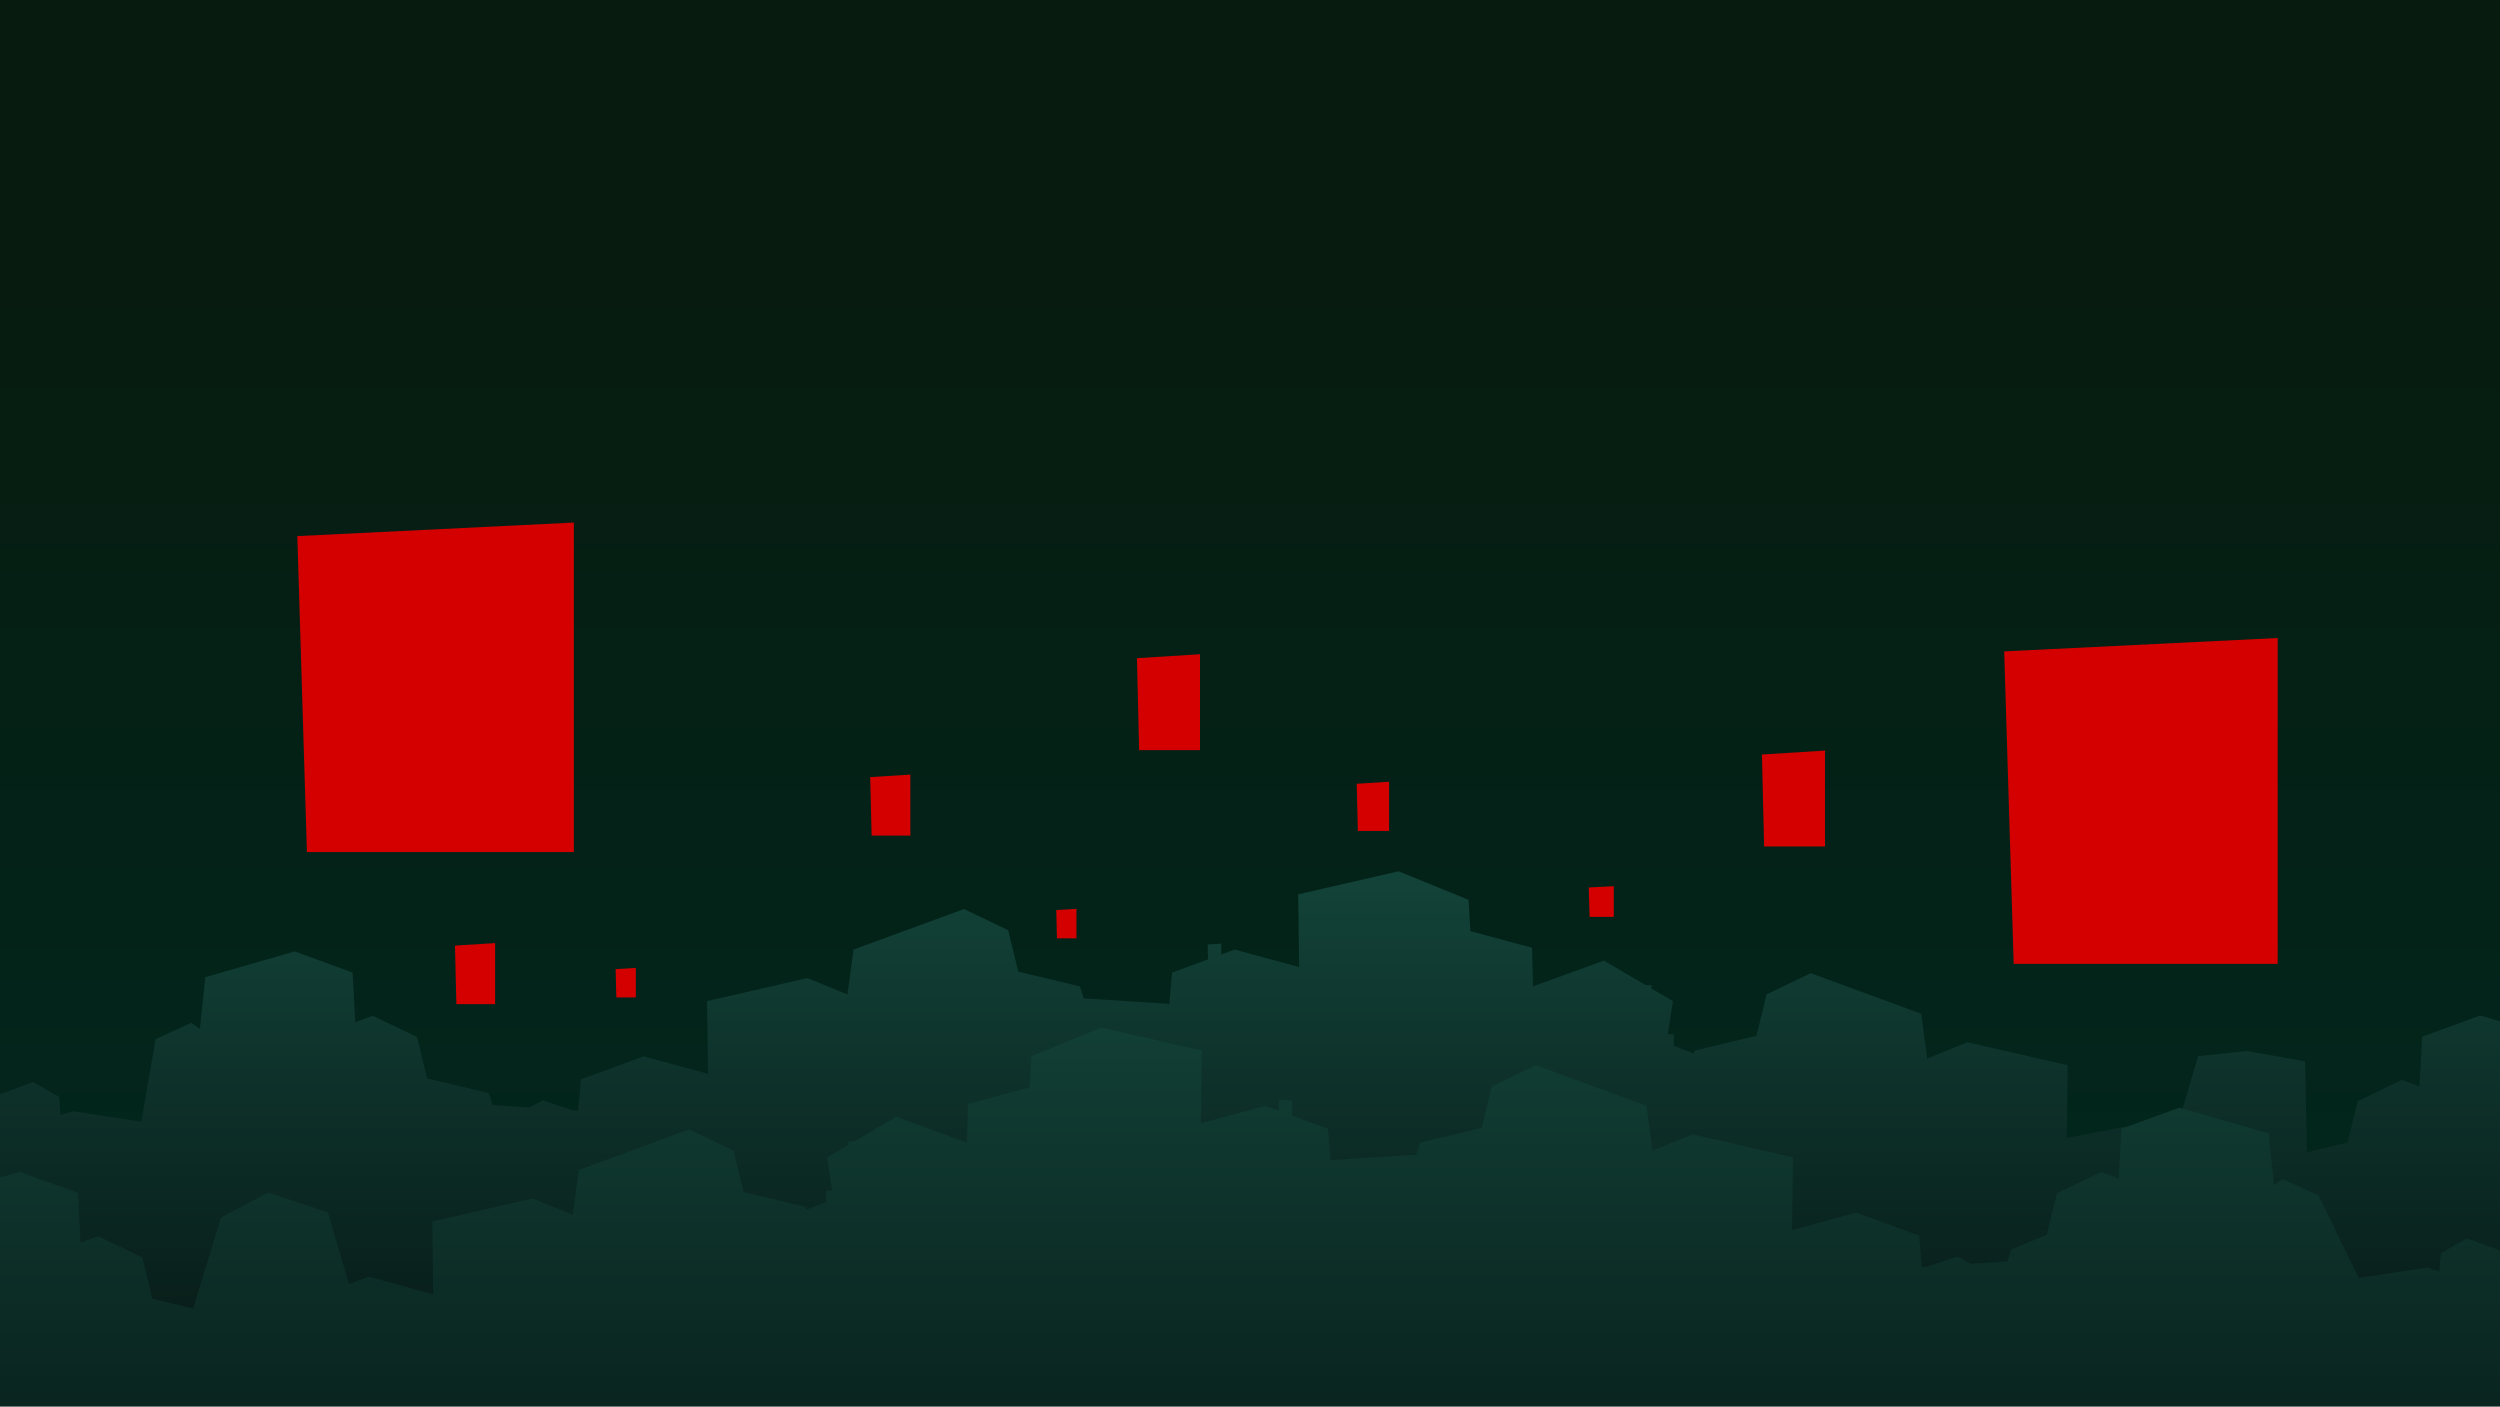
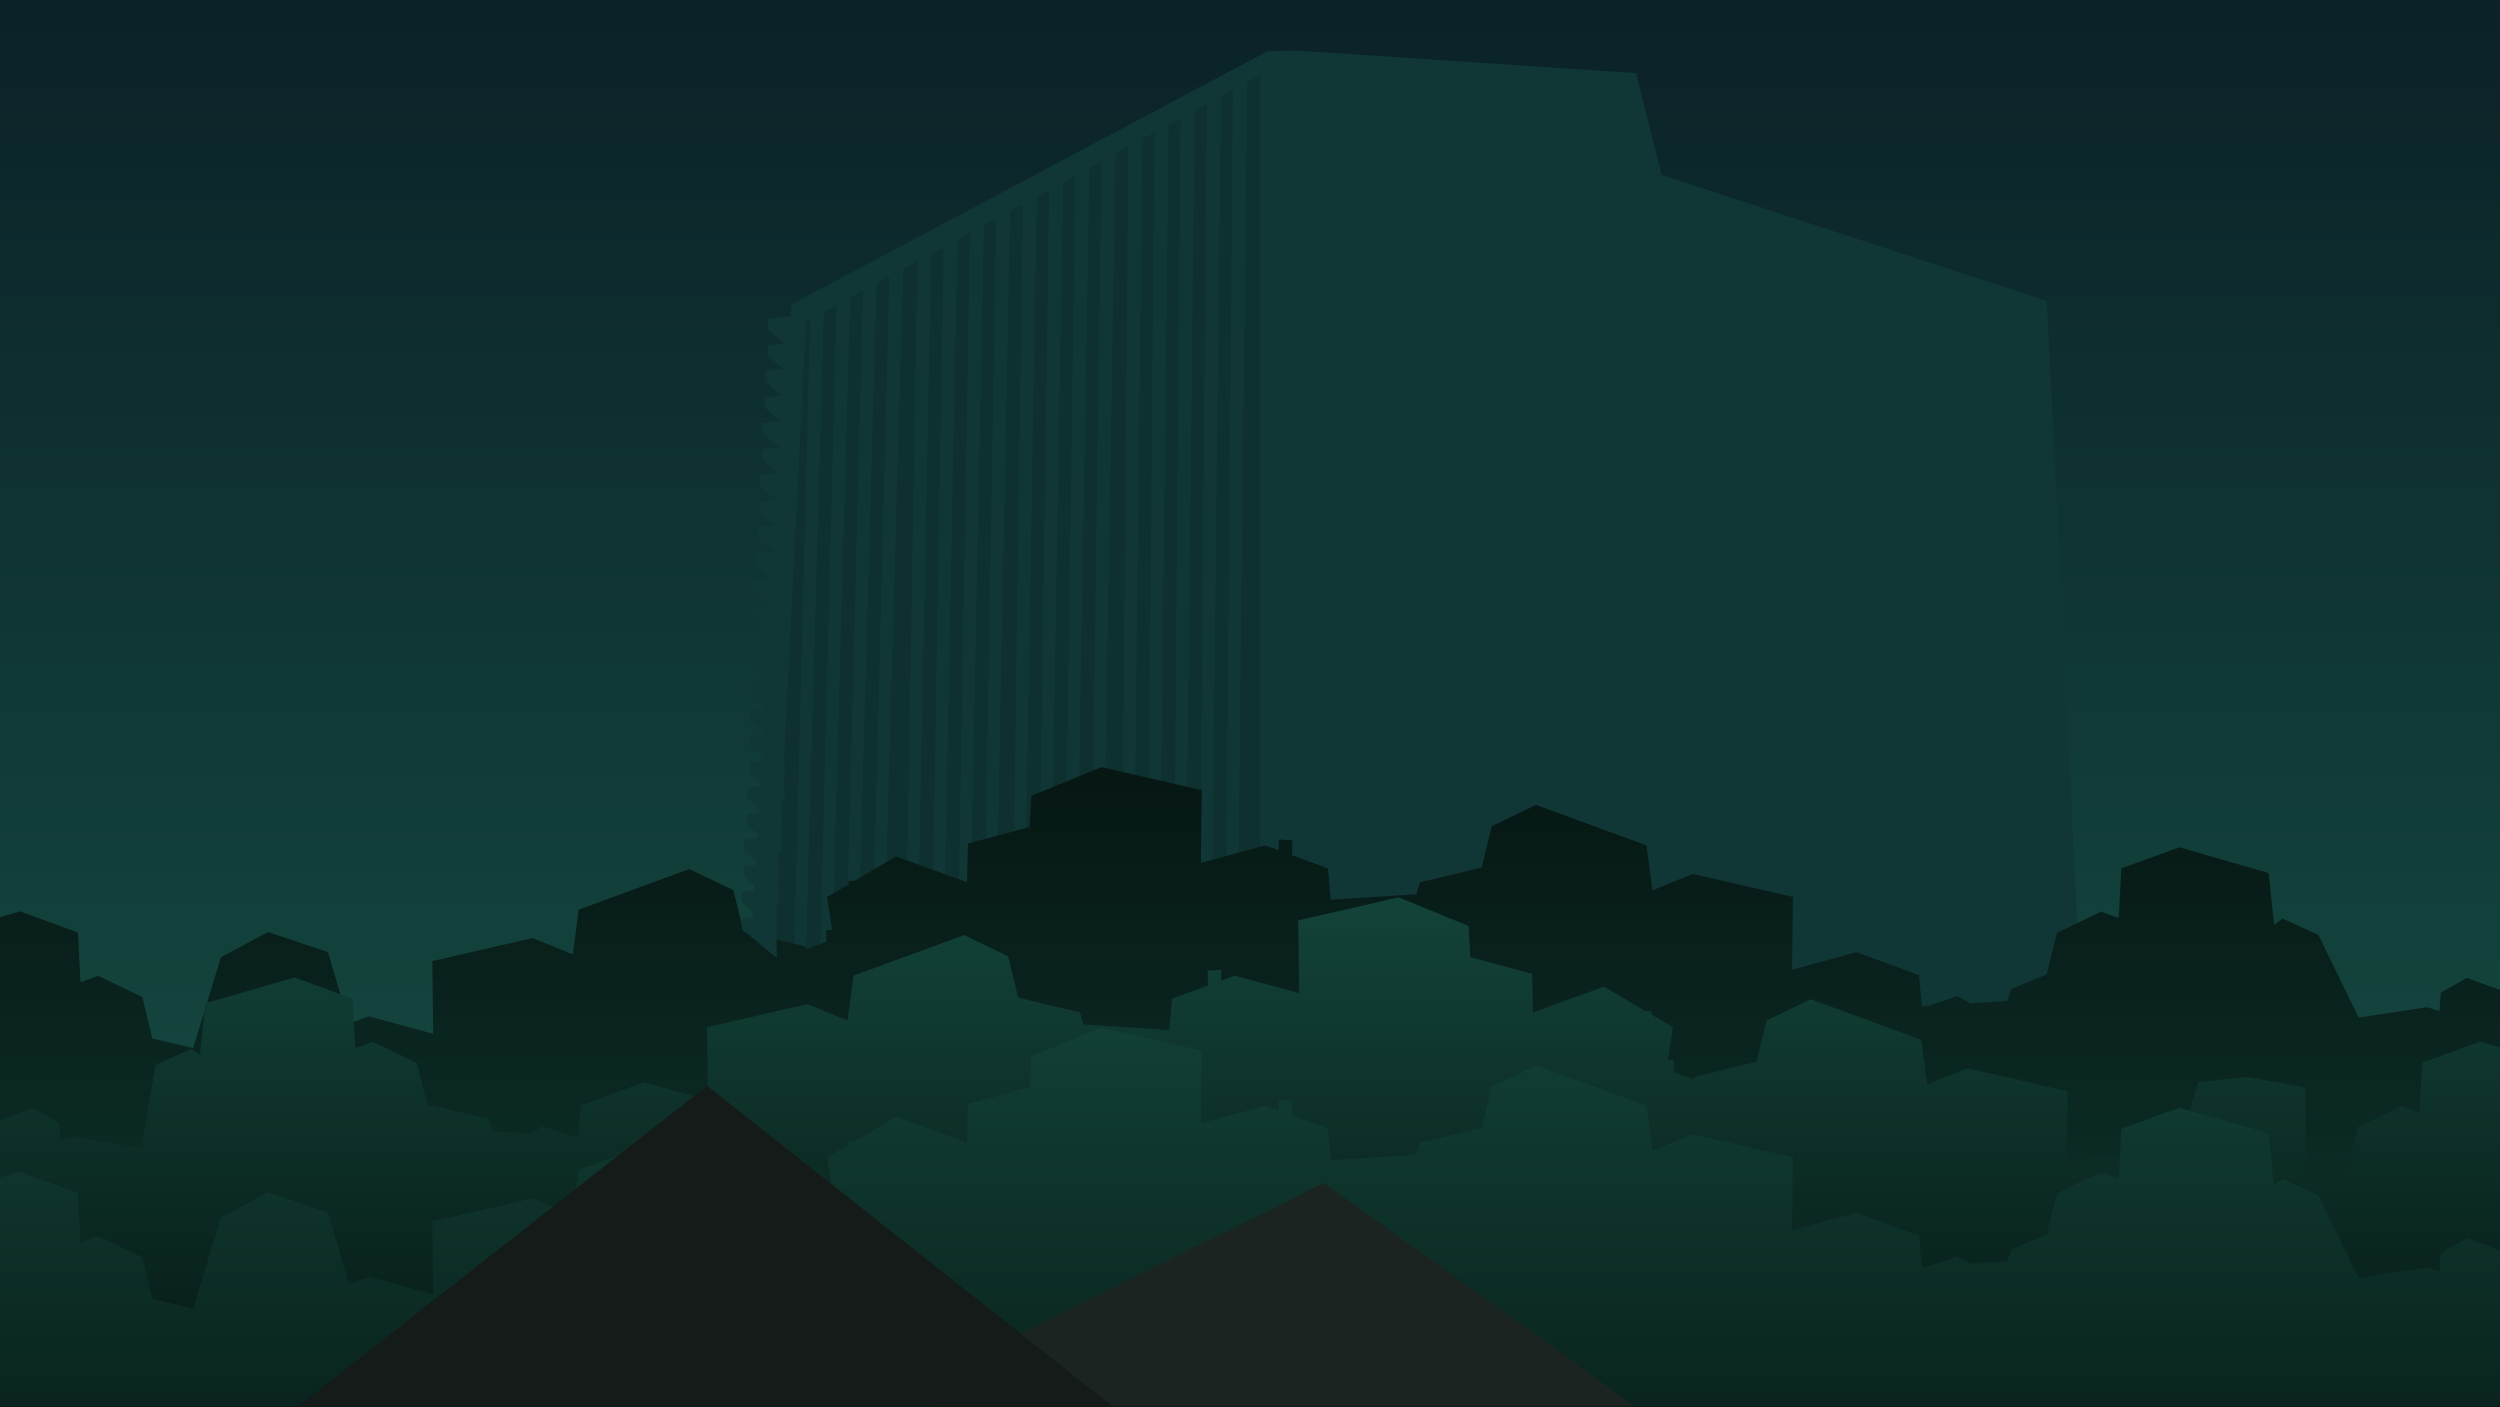
<svg xmlns="http://www.w3.org/2000/svg" xmlns:xlink="http://www.w3.org/1999/xlink" width="1920" height="1080" viewBox="0 0 508 285.75" version="1.1" id="svg8">
  <defs id="defs2">
+     <linearGradient id="linearGradient928">
+       <stop style="stop-color:#0b2228;stop-opacity:1" offset="0" id="stop924" />
+       <stop style="stop-color:#165044;stop-opacity:1" offset="1" id="stop926" />
+     </linearGradient>
    <linearGradient id="linearGradient1373">
      <stop id="stop1369" offset="0" style="stop-color:#165044;stop-opacity:1;" />
      <stop id="stop1371" offset="1" style="stop-color:#061613;stop-opacity:1" />
    </linearGradient>
-     <linearGradient id="linearGradient1162">
-       <stop style="stop-color:#002b22;stop-opacity:1" offset="0" id="stop1158" />
-       <stop style="stop-color:#071b0f;stop-opacity:1" offset="1" id="stop1160" />
-     </linearGradient>
-     <linearGradient xlink:href="#linearGradient1162" id="linearGradient1164" x1="264.583" y1="326.633" x2="264.583" y2="65.754" gradientUnits="userSpaceOnUse" />
-     <linearGradient xlink:href="#linearGradient1373" id="linearGradient1215" x1="253.898" y1="156.699" x2="253.898" y2="297.987" gradientUnits="userSpaceOnUse" gradientTransform="matrix(3.779529,0,0,3.779529,0,-42.5196)" />
+     <linearGradient xlink:href="#linearGradient1373" id="linearGradient1215" x1="253.898" y1="156.699" x2="253.898" y2="297.987" gradientUnits="userSpaceOnUse" gradientTransform="translate(0,5.291663)" />
    <linearGradient xlink:href="#linearGradient1373" id="linearGradient1380" gradientUnits="userSpaceOnUse" gradientTransform="matrix(-1,0,0,1,508,-3.8417974e-6)" x1="253.898" y1="168.606" x2="253.898" y2="339.791" />
+     <linearGradient xlink:href="#linearGradient1373" id="linearGradient864" gradientUnits="userSpaceOnUse" gradientTransform="matrix(-1,0,0,1,508,-52.91667)" x1="282.473" y1="446.418" x2="282.473" y2="218.083" />
+     <linearGradient xlink:href="#linearGradient928" id="linearGradient930" x1="282.878" y1="12.686" x2="282.878" y2="296.312" gradientUnits="userSpaceOnUse" />
  </defs>
-   <g id="layer1" transform="translate(0,-11.24997)">
-     <rect style="opacity:1;fill:url(#linearGradient1164);fill-opacity:1;stroke:none;stroke-width:0.265;stroke-miterlimit:4;stroke-dasharray:none;stroke-opacity:1" id="rect1111" width="508" height="285.75" x="-7.1054274e-15" y="11.25" />
-     <path style="opacity:1;fill:url(#linearGradient1215);fill-opacity:1;stroke:none;stroke-width:1;stroke-miterlimit:4;stroke-dasharray:none;stroke-opacity:1" d="m 1074.096,669.172 -77.074,17.678 0.707,55.861 -49.498,-13.436 -10.314,3.793 v -8.34 l -10.432,0.652 0.273,11.422 -27.611,10.15 -2.121,24.041 -65.76,-4.242 -2.83,-9.193 -47.375,-11.312 -7.779,-31.82 -33.941,-16.264 -84.852,31.113 -4.594,34.459 -30.799,-12.562 -77.074,17.676 0.707,55.863 -49.498,-13.436 -48.084,17.678 -2.121,24.041 -4.309,-0.277 -22.85,-7.627 -10.283,5.488 -28.318,-1.826 -2.83,-9.193 -47.375,-11.312 -7.779,-31.82 -33.941,-16.264 -13.51,4.953 -2.008,-38.162 -44.549,-16.264 -68.588,19.799 -4.18,39.814 L 147,785.5 119.5,798 l -11,63.5 -52.5,-8 c 0,0 -6.951,2.265 -9.494,3.092 L 45.5,842.5 25.5,831 0,840.338 V 909.482 1080 H 211 1920 V 784.359 l -15.273,-4.408 -44.549,16.264 -2.008,38.162 -13.51,-4.953 -33.941,16.264 -7.779,31.82 -31.299,7.475 -1.324,-69.84 -44.669,-8.001 -37.503,4.036 -16.209,54.936 -15.166,-5.576 -69.498,13.436 0.707,-55.863 -77.074,-17.676 -30.799,12.562 -4.594,-34.459 -84.852,-31.113 -33.941,16.264 -7.779,31.82 -47.375,11.312 -0.703,2.287 -15.529,-5.951 0.207,-8.715 -4.639,-0.289 3.912,-25.279 -16.484,-9.672 0.059,-2.504 -4.844,-0.303 -31.764,-18.635 -54.447,19.799 -0.707,-29.697 -47.375,-12.729 -1.414,-24.041 z" transform="matrix(0.2645833,0,0,0.2645833,0,11.24997)" id="path1207" />
-     <path id="path1067" d="m 60.416,120.186 56.19,-2.752 v 66.954 H 62.367 Z" style="opacity:1;fill:#d40000;stroke:none;stroke-width:0.242px;stroke-linecap:butt;stroke-linejoin:miter;stroke-opacity:1" />
-     <path style="opacity:1;fill:#d40000;stroke:none;stroke-width:0.062px;stroke-linecap:butt;stroke-linejoin:miter;stroke-opacity:1" d="m 231.026,144.991 12.812,-0.801 v 19.486 h -12.368 z" id="path1069" />
-     <path id="path1071" d="m 358.026,164.57 12.812,-0.801 v 19.486 h -12.368 z" style="opacity:1;fill:#d40000;fill-opacity:1;stroke:none;stroke-width:0.062px;stroke-linecap:butt;stroke-linejoin:miter;stroke-opacity:1" />
-     <path style="opacity:1;fill:#d40000;fill-opacity:1;stroke:none;stroke-width:0.04px;stroke-linecap:butt;stroke-linejoin:miter;stroke-opacity:1" d="m 176.828,169.159 8.153,-0.51 v 12.4 h -7.87 z" id="path1073" />
-     <path style="opacity:1;fill:#d40000;fill-opacity:1;stroke:none;stroke-width:0.032px;stroke-linecap:butt;stroke-linejoin:miter;stroke-opacity:1" d="m 275.686,170.514 6.57,-0.411 v 9.992 h -6.342 z" id="path1075" />
+   <g id="layer1" transform="translate(0,-11.24997)" style="display:inline">
+     <rect style="opacity:1;fill:url(#linearGradient930);fill-opacity:1;stroke:none;stroke-width:0.265;stroke-miterlimit:4;stroke-dasharray:none;stroke-opacity:1" id="rect1111" width="508" height="285.75" x="-7.1054274e-15" y="11.25" />
+     <path style="display:inline;opacity:1;fill:#103735;fill-opacity:1;stroke:none;stroke-width:0.265;stroke-miterlimit:4;stroke-dasharray:none;stroke-opacity:1" d="m 151.581,217.967 9.226,-144.849 96.695,-51.426 5.77,-0.189 69.198,4.613 5.153,20.665 78.279,25.635 7.705,157.15 z" id="path934" />
+     <g id="g1114" transform="translate(0,1.5875)">
+       <path id="path1062" d="M 163.777,75.015 256.117,24.876 V 191.167 l -98.954,14.817 z" style="opacity:1;fill:#0e302e;fill-opacity:1;stroke:none;stroke-width:0.265;stroke-miterlimit:4;stroke-dasharray:none;stroke-opacity:1" />
+       <path id="path1064" transform="matrix(0.2645833,0,0,0.2645833,0,11.24997)" d="m 957.844,57.016 -10.979,5.959 -5.217,620.971 9.195,-1.377 z m -20.123,10.926 -10.947,5.943 -5.15,613.059 9.188,-1.375 z m -20.121,10.926 -10.918,5.928 -5.084,605.148 9.18,-1.375 z m -20.123,10.926 -10.887,5.91 -5.018,597.238 9.172,-1.373 z m -20.123,10.926 -10.854,5.895 -4.953,589.326 9.162,-1.371 z m -20.51,11.137 -10.834,5.883 -8.148,581.748 9.145,-1.369 z m -20.184,10.959 -10.805,5.867 -8.035,573.805 9.135,-1.367 z m -20.184,10.959 -10.773,5.852 -7.926,565.863 9.127,-1.367 z m -20.184,10.961 -10.744,5.832 -7.812,557.922 9.117,-1.365 z m -20.504,11.131 -10.717,5.82 -9.244,550.084 9.104,-1.363 z m -20.215,10.977 -10.686,5.803 -9.111,542.127 9.096,-1.361 z m -20.215,10.977 -10.654,5.787 -8.979,534.168 9.088,-1.361 z m -20.215,10.977 -10.625,5.77 -8.844,526.211 9.08,-1.359 z m -21.551,11.701 -10.609,5.762 -13.068,518.375 9.055,-1.355 z m -20.309,11.027 -10.578,5.744 -12.865,510.371 9.045,-1.354 z m -20.307,11.027 -10.549,5.727 -12.664,502.367 9.037,-1.354 z m -20.309,11.027 -10.518,5.711 -12.463,494.361 9.029,-1.352 z" style="opacity:1;fill:#103735;fill-opacity:1;stroke:none;stroke-width:1;stroke-miterlimit:4;stroke-dasharray:none;stroke-opacity:1" />
+     </g>
+     <path style="opacity:1;fill:url(#linearGradient864);fill-opacity:1;stroke:none;stroke-width:0.265;stroke-miterlimit:4;stroke-dasharray:none;stroke-opacity:1" d="m 223.812,167.135 20.393,4.677 -0.187,14.78 13.096,-3.555 2.729,1.004 v -2.207 l 2.76,0.173 -0.072,3.022 7.306,2.686 0.561,6.361 17.399,-1.122 0.749,-2.432 12.535,-2.993 2.058,-8.419 8.98,-4.303 22.45,8.232 1.215,9.117 8.149,-3.324 20.393,4.677 -0.187,14.78 13.096,-3.555 12.722,4.677 0.561,6.361 1.14,-0.073 6.046,-2.018 2.721,1.452 7.493,-0.483 0.749,-2.432 7.243,-2.993 2.058,-8.419 8.98,-4.303 3.574,1.311 0.531,-10.097 11.787,-4.303 18.147,5.238 1.106,10.534 1.721,-1.271 7.276,3.307 8.202,16.801 13.891,-2.117 c 0,0 1.839,0.599 2.512,0.818 l 0.266,-3.728 5.292,-3.043 6.747,2.471 v 18.294 76.866 H 452.173 0 V 197.612 l 4.041,-1.166 11.787,4.303 0.531,10.097 3.574,-1.311 8.98,4.303 2.058,8.419 8.281,1.978 5.642,-18.478 9.574,-5.11 12.168,4.061 4.289,14.535 4.013,-1.475 13.096,3.555 -0.187,-14.78 20.393,-4.677 8.149,3.324 1.215,-9.117 22.45,-8.232 8.98,4.303 2.058,8.419 12.535,2.993 0.186,0.605 4.109,-1.575 -0.055,-2.306 1.227,-0.076 -1.035,-6.688 4.362,-2.559 -0.015,-0.662 1.282,-0.08 8.404,-4.93 14.406,5.238 0.187,-7.857 12.535,-3.368 0.374,-6.361 z" id="path862" />
+     <path style="opacity:1;fill:url(#linearGradient1215);fill-opacity:1;stroke:none;stroke-width:0.265;stroke-miterlimit:4;stroke-dasharray:none;stroke-opacity:1" d="m 284.188,193.593 -20.393,4.677 0.187,14.78 -13.096,-3.555 -2.729,1.004 v -2.207 l -2.76,0.173 0.072,3.022 -7.306,2.686 -0.561,6.361 -17.399,-1.122 -0.749,-2.432 -12.535,-2.993 -2.058,-8.419 -8.98,-4.303 -22.45,8.232 -1.215,9.117 -8.149,-3.324 -20.393,4.677 0.187,14.78 -13.096,-3.555 -12.722,4.677 -0.561,6.361 -1.14,-0.073 -6.046,-2.018 -2.721,1.452 -7.493,-0.483 -0.749,-2.432 -12.535,-2.993 -2.058,-8.419 -8.98,-4.303 -3.574,1.311 -0.531,-10.097 -11.787,-4.303 -18.147,5.238 -1.106,10.534 -1.721,-1.271 -7.276,3.307 -2.91,16.801 -13.891,-2.117 c 0,0 -1.839,0.599 -2.512,0.818 L 12.039,239.453 6.747,236.41 0,238.881 v 18.294 45.116 H 55.827 508 v -78.222 l -4.041,-1.166 -11.787,4.303 -0.531,10.097 -3.574,-1.311 -8.98,4.303 -2.058,8.419 -8.281,1.978 -0.35,-18.478 -11.819,-2.117 -9.923,1.068 -4.289,14.535 -4.013,-1.475 -18.388,3.555 0.187,-14.78 -20.393,-4.677 -8.149,3.324 -1.215,-9.117 -22.45,-8.232 -8.98,4.303 -2.058,8.419 -12.535,2.993 -0.186,0.605 -4.109,-1.575 0.055,-2.306 -1.227,-0.076 1.035,-6.688 -4.362,-2.559 0.016,-0.662 -1.282,-0.08 -8.404,-4.93 -14.406,5.238 -0.187,-7.857 -12.535,-3.368 -0.374,-6.361 z" id="path1207" />
    <g id="g1291" transform="translate(-602.1917,-225.425)">
      <path id="path1065" transform="matrix(0.2645833,0,0,0.2645833,0,11.24997)" d="m 1843.314,382.857 -258.053,12.857 3.393,113.59 L 1609.25,479.5 c 0,0 5.5,-36.5 5.25,-37.5 -0.25,-1 -3.75,-21.75 -3.75,-21.75 l -1,-12.5 3.5,13.5 c 0,0 4.75,24 4.5,25.5 -0.25,1.5 -7.5,34.5 -7.5,34.5 l -21.455,32.785 2.49,83.381 L 1632,610 1655.527,561.055 1655.125,560.25 c 0.125,-1.5 -1.625,-15.875 -1.75,-17.625 -0.125,-1.75 -1.125,-7.5 -1.125,-7.5 l 4.817,13.128 7.139,7.703 11.596,-0.254 1.572,-3.076 c 0,0 1.75,-12.625 1.25,-14.375 -0.5,-1.75 -5.25,-14.25 -5.625,-14.75 -0.375,-0.5 -4.875,-5.125 -4.875,-5.125 l 7.25,4.875 5.125,14.875 -0.875,14.75 0.375,1.625 2.5,1.5 7.5,-2 3.125,-8.875 -1.875,10.75 -8.625,3.125 -1.853,0.898 c 5.077,7.836 33.251,51.302 33.228,50.602 l 17.348,-1.85 c -1.167,-5.007 -7.068,-28.928 -7.068,-28.928 l -24.041,-46.67 c 0,0 20.859,-43.486 21.213,-44.9 0.353,-1.414 5.656,-26.871 5.656,-26.871 l -0.351,-15.557 3.889,16.617 -4.951,30.406 -20.506,39.244 3.184,13.789 5.881,9.229 c 3.702,-0.752 15.998,-2.51 15.998,-2.51 l 23.5,-24.25 6.25,-17 -5,19.25 -22.5,23.75 -16.846,2.959 15.697,24.635 6.01,29.344 -2.16,-0.404 c 0.912,1.176 2.299,2.967 2.299,2.967 l 12.75,13 23.5,-9.75 2.373,-13.127 9.471,-1.01 c 1.361,-2.913 5.154,-9.529 5.154,-9.529 l 9.016,-11.844 9.545,-12.904 0.178,-7.248 1.592,10.43 -14.674,19.799 -1.9,12.795 29.996,10.139 18.814,-12.811 v -49.824 l -14.383,-11.742 c 0,0 -18.738,-41.365 -19.445,-42.779 -0.707,-1.414 -12.375,-33.941 -12.375,-33.941 l -0.707,-22.627 3.889,23.334 12.375,32.881 18.738,39.598 11.908,10.014 z" style="opacity:1;fill:#800000;stroke:none;stroke-width:1.12px;stroke-linecap:butt;stroke-linejoin:miter;stroke-opacity:1" />
      <path id="path1169" transform="matrix(0.2645833,0,0,0.2645833,0,11.24997)" d="m 1672,569 -2.652,1.639 5.152,6.611 -0.25,8.125 2.375,10.125 -4.5,-8.125 0.5,-9.75 -6.404,-5.057 -1.871,1.156 -1.402,2.105 -4.092,11.678 2.894,7.117 6.25,8.375 7.75,5.875 -9.25,-4.625 -9.697,-10.881 L 1649.75,613.5 1680,629 l 23.5,-15.75 z" style="opacity:1;fill:#800000;fill-opacity:1;stroke:none;stroke-width:1;stroke-miterlimit:4;stroke-dasharray:none;stroke-opacity:1" />
      <path id="path1171" d="m 458.324,196.921 1.918,-2.977 3.506,-0.463 3.903,3.638 -4.299,7.607 -3.44,-2.58 z" style="opacity:1;fill:#800000;fill-opacity:1;stroke:none;stroke-width:0.265;stroke-miterlimit:4;stroke-dasharray:none;stroke-opacity:1" />
      <path id="path1173" d="m 430.684,178.846 2.432,-1.777 3.929,-0.935 7.203,4.209 -1.31,8.045 -4.771,2.806 -4.21,-1.777 z" style="opacity:1;fill:#800000;fill-opacity:1;stroke:none;stroke-width:0.265;stroke-miterlimit:4;stroke-dasharray:none;stroke-opacity:1" />
      <path id="path1175" d="m 477.17,179.228 -3.461,6.455 2.993,2.339 4.397,2.432 2.619,-5.893 -3.742,-3.368 z" style="opacity:1;fill:#800000;fill-opacity:1;stroke:none;stroke-width:0.265;stroke-miterlimit:4;stroke-dasharray:none;stroke-opacity:1" />
      <path id="path1183" d="m 445.492,202.213 c -0.066,0.331 -1.257,1.852 -1.257,1.852 l 0.794,1.521 1.786,-0.463 0.397,-1.257 z" style="opacity:1;fill:#800000;fill-opacity:1;stroke:none;stroke-width:0.265;stroke-miterlimit:4;stroke-dasharray:none;stroke-opacity:1" />
    </g>
-     <path style="opacity:1;fill:#d40000;stroke:none;stroke-width:0.239px;stroke-linecap:butt;stroke-linejoin:miter;stroke-opacity:1" d="m 407.253,143.613 55.573,-2.721 v 66.219 h -53.643 z" id="path1293" />
-     <path id="path1295" d="m 214.632,196.173 4.101,-0.246 v 5.995 h -3.959 z" style="opacity:1;fill:#d40000;fill-opacity:1;stroke:none;stroke-width:0.02px;stroke-linecap:butt;stroke-linejoin:miter;stroke-opacity:1" />
-     <path style="opacity:1;fill:#d40000;fill-opacity:1;stroke:none;stroke-width:0.022px;stroke-linecap:butt;stroke-linejoin:miter;stroke-opacity:1" d="m 322.835,191.585 5.087,-0.256 v 6.234 h -4.91 z" id="path1297" />
-     <path style="opacity:1;fill:#d40000;fill-opacity:1;stroke:none;stroke-width:0.02px;stroke-linecap:butt;stroke-linejoin:miter;stroke-opacity:1" d="m 125.097,208.173 4.101,-0.246 v 5.995 h -3.959 z" id="path1309" />
-     <path id="path1311" d="m 92.451,203.396 8.153,-0.51 v 12.4 h -7.87 z" style="opacity:1;fill:#d40000;fill-opacity:1;stroke:none;stroke-width:0.04px;stroke-linecap:butt;stroke-linejoin:miter;stroke-opacity:1" />
    <path id="path1378" d="m 223.812,220.052 20.393,4.677 -0.187,14.78 13.096,-3.555 2.729,1.004 v -2.207 l 2.76,0.173 -0.072,3.022 7.306,2.686 0.561,6.361 17.399,-1.122 0.749,-2.432 12.535,-2.993 2.058,-8.419 8.98,-4.303 22.45,8.232 1.215,9.117 8.149,-3.324 20.393,4.677 -0.187,14.78 13.096,-3.555 12.722,4.677 0.561,6.361 1.14,-0.073 6.046,-2.018 2.721,1.452 7.493,-0.483 0.749,-2.432 7.243,-2.993 2.058,-8.419 8.98,-4.303 3.574,1.311 0.531,-10.097 11.787,-4.303 18.147,5.238 1.106,10.534 1.721,-1.271 7.276,3.307 8.202,16.801 13.891,-2.117 c 0,0 1.839,0.599 2.512,0.818 l 0.266,-3.728 5.292,-3.043 6.747,2.471 v 18.294 13.366 H 452.173 0 V 250.528 l 4.041,-1.166 11.787,4.303 0.531,10.097 3.574,-1.311 8.98,4.303 2.058,8.419 8.281,1.978 5.642,-18.478 9.574,-5.11 12.168,4.061 4.289,14.535 4.013,-1.475 13.096,3.555 -0.187,-14.78 20.393,-4.677 8.149,3.324 1.215,-9.117 22.45,-8.232 8.98,4.303 2.058,8.419 12.535,2.993 0.186,0.605 4.109,-1.575 -0.055,-2.306 1.227,-0.076 -1.035,-6.688 4.362,-2.559 -0.015,-0.662 1.282,-0.08 8.404,-4.93 14.406,5.238 0.187,-7.857 12.535,-3.368 0.374,-6.361 z" style="opacity:1;fill:url(#linearGradient1380);fill-opacity:1;stroke:none;stroke-width:0.265;stroke-miterlimit:4;stroke-dasharray:none;stroke-opacity:1" />
+     <path style="opacity:1;fill:#103735;fill-opacity:1;stroke:none;stroke-width:0.644;stroke-miterlimit:4;stroke-dasharray:none;stroke-opacity:1" d="M 616.143 242.061 L 589.727 244.793 L 589.727 252.992 L 602.893 263.926 L 589.727 265.287 L 589.727 273.486 L 601.613 283.357 L 587.727 284.793 L 587.727 292.992 L 600.893 303.926 L 587.727 305.287 L 587.727 313.486 L 599.613 323.357 L 585.727 324.793 L 585.727 332.992 L 598.893 343.926 L 585.727 345.287 L 585.727 353.486 L 597.613 363.357 L 583.727 364.793 L 583.727 372.992 L 596.893 383.926 L 583.727 385.287 L 583.727 393.486 L 595.613 403.357 L 581.727 404.793 L 581.727 412.992 L 594.893 423.926 L 581.727 425.287 L 581.727 433.486 L 593.613 443.357 L 579.727 444.793 L 579.727 452.992 L 592.893 463.926 L 579.727 465.287 L 579.727 473.486 L 591.613 483.357 L 577.727 484.793 L 577.727 492.992 L 590.893 503.926 L 577.727 505.287 L 577.727 513.486 L 589.613 523.357 L 575.727 524.793 L 575.727 532.992 L 588.893 543.926 L 575.727 545.287 L 575.727 553.486 L 587.834 563.541 L 575.727 564.793 L 575.727 572.992 L 588.893 583.926 L 575.727 585.287 L 575.727 593.486 L 587.613 603.357 L 573.727 604.793 L 573.727 612.992 L 586.893 623.926 L 573.727 625.287 L 573.727 633.486 L 585.613 643.357 L 571.727 644.795 L 571.727 652.992 L 584.893 663.926 L 571.727 665.287 L 571.727 673.486 L 583.613 683.357 L 569.727 684.795 L 569.727 692.992 L 582.893 703.926 L 569.727 705.289 L 569.727 713.486 L 596.598 735.801 L 596.312 715.07 L 596.598 715.307 L 596.303 693.895 L 598.598 695.801 L 598.314 675.072 L 598.598 675.307 L 598.305 653.896 L 600.598 655.801 L 600.314 635.072 L 600.598 635.307 L 600.305 613.896 L 602.598 615.801 L 602.314 595.072 L 602.598 595.307 L 602.328 575.576 L 602.598 575.801 L 602.314 555.072 L 602.598 555.307 L 602.305 533.896 L 604.598 535.801 L 604.314 515.072 L 604.598 515.307 L 604.305 493.896 L 606.598 495.801 L 606.314 475.072 L 606.598 475.307 L 606.305 453.896 L 608.598 455.801 L 608.314 435.072 L 608.598 435.307 L 608.305 413.896 L 610.598 415.801 L 610.314 395.072 L 610.598 395.307 L 610.305 373.896 L 612.598 375.801 L 612.314 355.072 L 612.598 355.307 L 612.305 333.896 L 614.598 335.801 L 614.314 315.072 L 614.598 315.307 L 614.305 293.896 L 616.598 295.801 L 616.314 275.072 L 616.598 275.307 L 616.143 242.061 z " transform="matrix(0.2645833,0,0,0.2645833,0,11.24997)" id="path937" />
+   </g>
+   <g id="layer3" style="display:inline">
+     <path transform="translate(0,-11.24997)" style="display:inline;opacity:1;fill:#1c2422;fill-opacity:1;stroke:none;stroke-width:0.201;stroke-miterlimit:4;stroke-dasharray:none;stroke-opacity:1" d="m 268.976,251.625 -66.645,33.181 -12.023,12.194 h 141.747 c -15.341,-11.388 -63.079,-45.375 -63.079,-45.375 z" id="rect919" />
+     <path transform="translate(0,-11.24997)" style="display:inline;opacity:1;fill:#151b19;fill-opacity:1;stroke:none;stroke-width:0.225;stroke-miterlimit:4;stroke-dasharray:none;stroke-opacity:1" d="M 143.684,231.893 60.599,297 H 226.062 Z" id="rect914" />
+   </g>
+   <g id="layer2" style="display:none">
+     <path id="path1067" d="m 60.416,108.936 56.19,-2.752 v 66.954 H 62.367 Z" style="opacity:1;fill:#d40000;stroke:none;stroke-width:0.242px;stroke-linecap:butt;stroke-linejoin:miter;stroke-opacity:1" />
+     <path style="opacity:1;fill:#d40000;stroke:none;stroke-width:0.062px;stroke-linecap:butt;stroke-linejoin:miter;stroke-opacity:1" d="m 231.026,133.741 12.812,-0.801 v 19.486 h -12.368 z" id="path1069" />
+     <path id="path1071" d="m 358.026,153.32 12.812,-0.801 v 19.486 h -12.368 z" style="opacity:1;fill:#d40000;fill-opacity:1;stroke:none;stroke-width:0.062px;stroke-linecap:butt;stroke-linejoin:miter;stroke-opacity:1" />
+     <path style="opacity:1;fill:#d40000;fill-opacity:1;stroke:none;stroke-width:0.04px;stroke-linecap:butt;stroke-linejoin:miter;stroke-opacity:1" d="m 176.828,157.909 8.153,-0.51 v 12.4 h -7.87 z" id="path1073" />
+     <path style="opacity:1;fill:#d40000;fill-opacity:1;stroke:none;stroke-width:0.032px;stroke-linecap:butt;stroke-linejoin:miter;stroke-opacity:1" d="m 275.686,159.264 6.57,-0.411 v 9.992 h -6.342 z" id="path1075" />
+     <path style="opacity:1;fill:#d40000;stroke:none;stroke-width:0.239px;stroke-linecap:butt;stroke-linejoin:miter;stroke-opacity:1" d="m 407.253,132.363 55.573,-2.721 v 66.219 h -53.643 z" id="path1293" />
+     <path id="path1295" d="m 214.632,184.923 4.101,-0.246 v 5.995 h -3.959 z" style="opacity:1;fill:#d40000;fill-opacity:1;stroke:none;stroke-width:0.02px;stroke-linecap:butt;stroke-linejoin:miter;stroke-opacity:1" />
+     <path style="opacity:1;fill:#d40000;fill-opacity:1;stroke:none;stroke-width:0.022px;stroke-linecap:butt;stroke-linejoin:miter;stroke-opacity:1" d="m 322.835,180.335 5.087,-0.256 v 6.234 h -4.91 z" id="path1297" />
+     <path style="opacity:1;fill:#d40000;fill-opacity:1;stroke:none;stroke-width:0.02px;stroke-linecap:butt;stroke-linejoin:miter;stroke-opacity:1" d="m 125.097,196.923 4.101,-0.246 v 5.995 h -3.959 z" id="path1309" />
+     <path id="path1311" d="m 92.451,192.146 8.153,-0.51 v 12.4 h -7.87 z" style="opacity:1;fill:#d40000;fill-opacity:1;stroke:none;stroke-width:0.04px;stroke-linecap:butt;stroke-linejoin:miter;stroke-opacity:1" />
  </g>
</svg>
